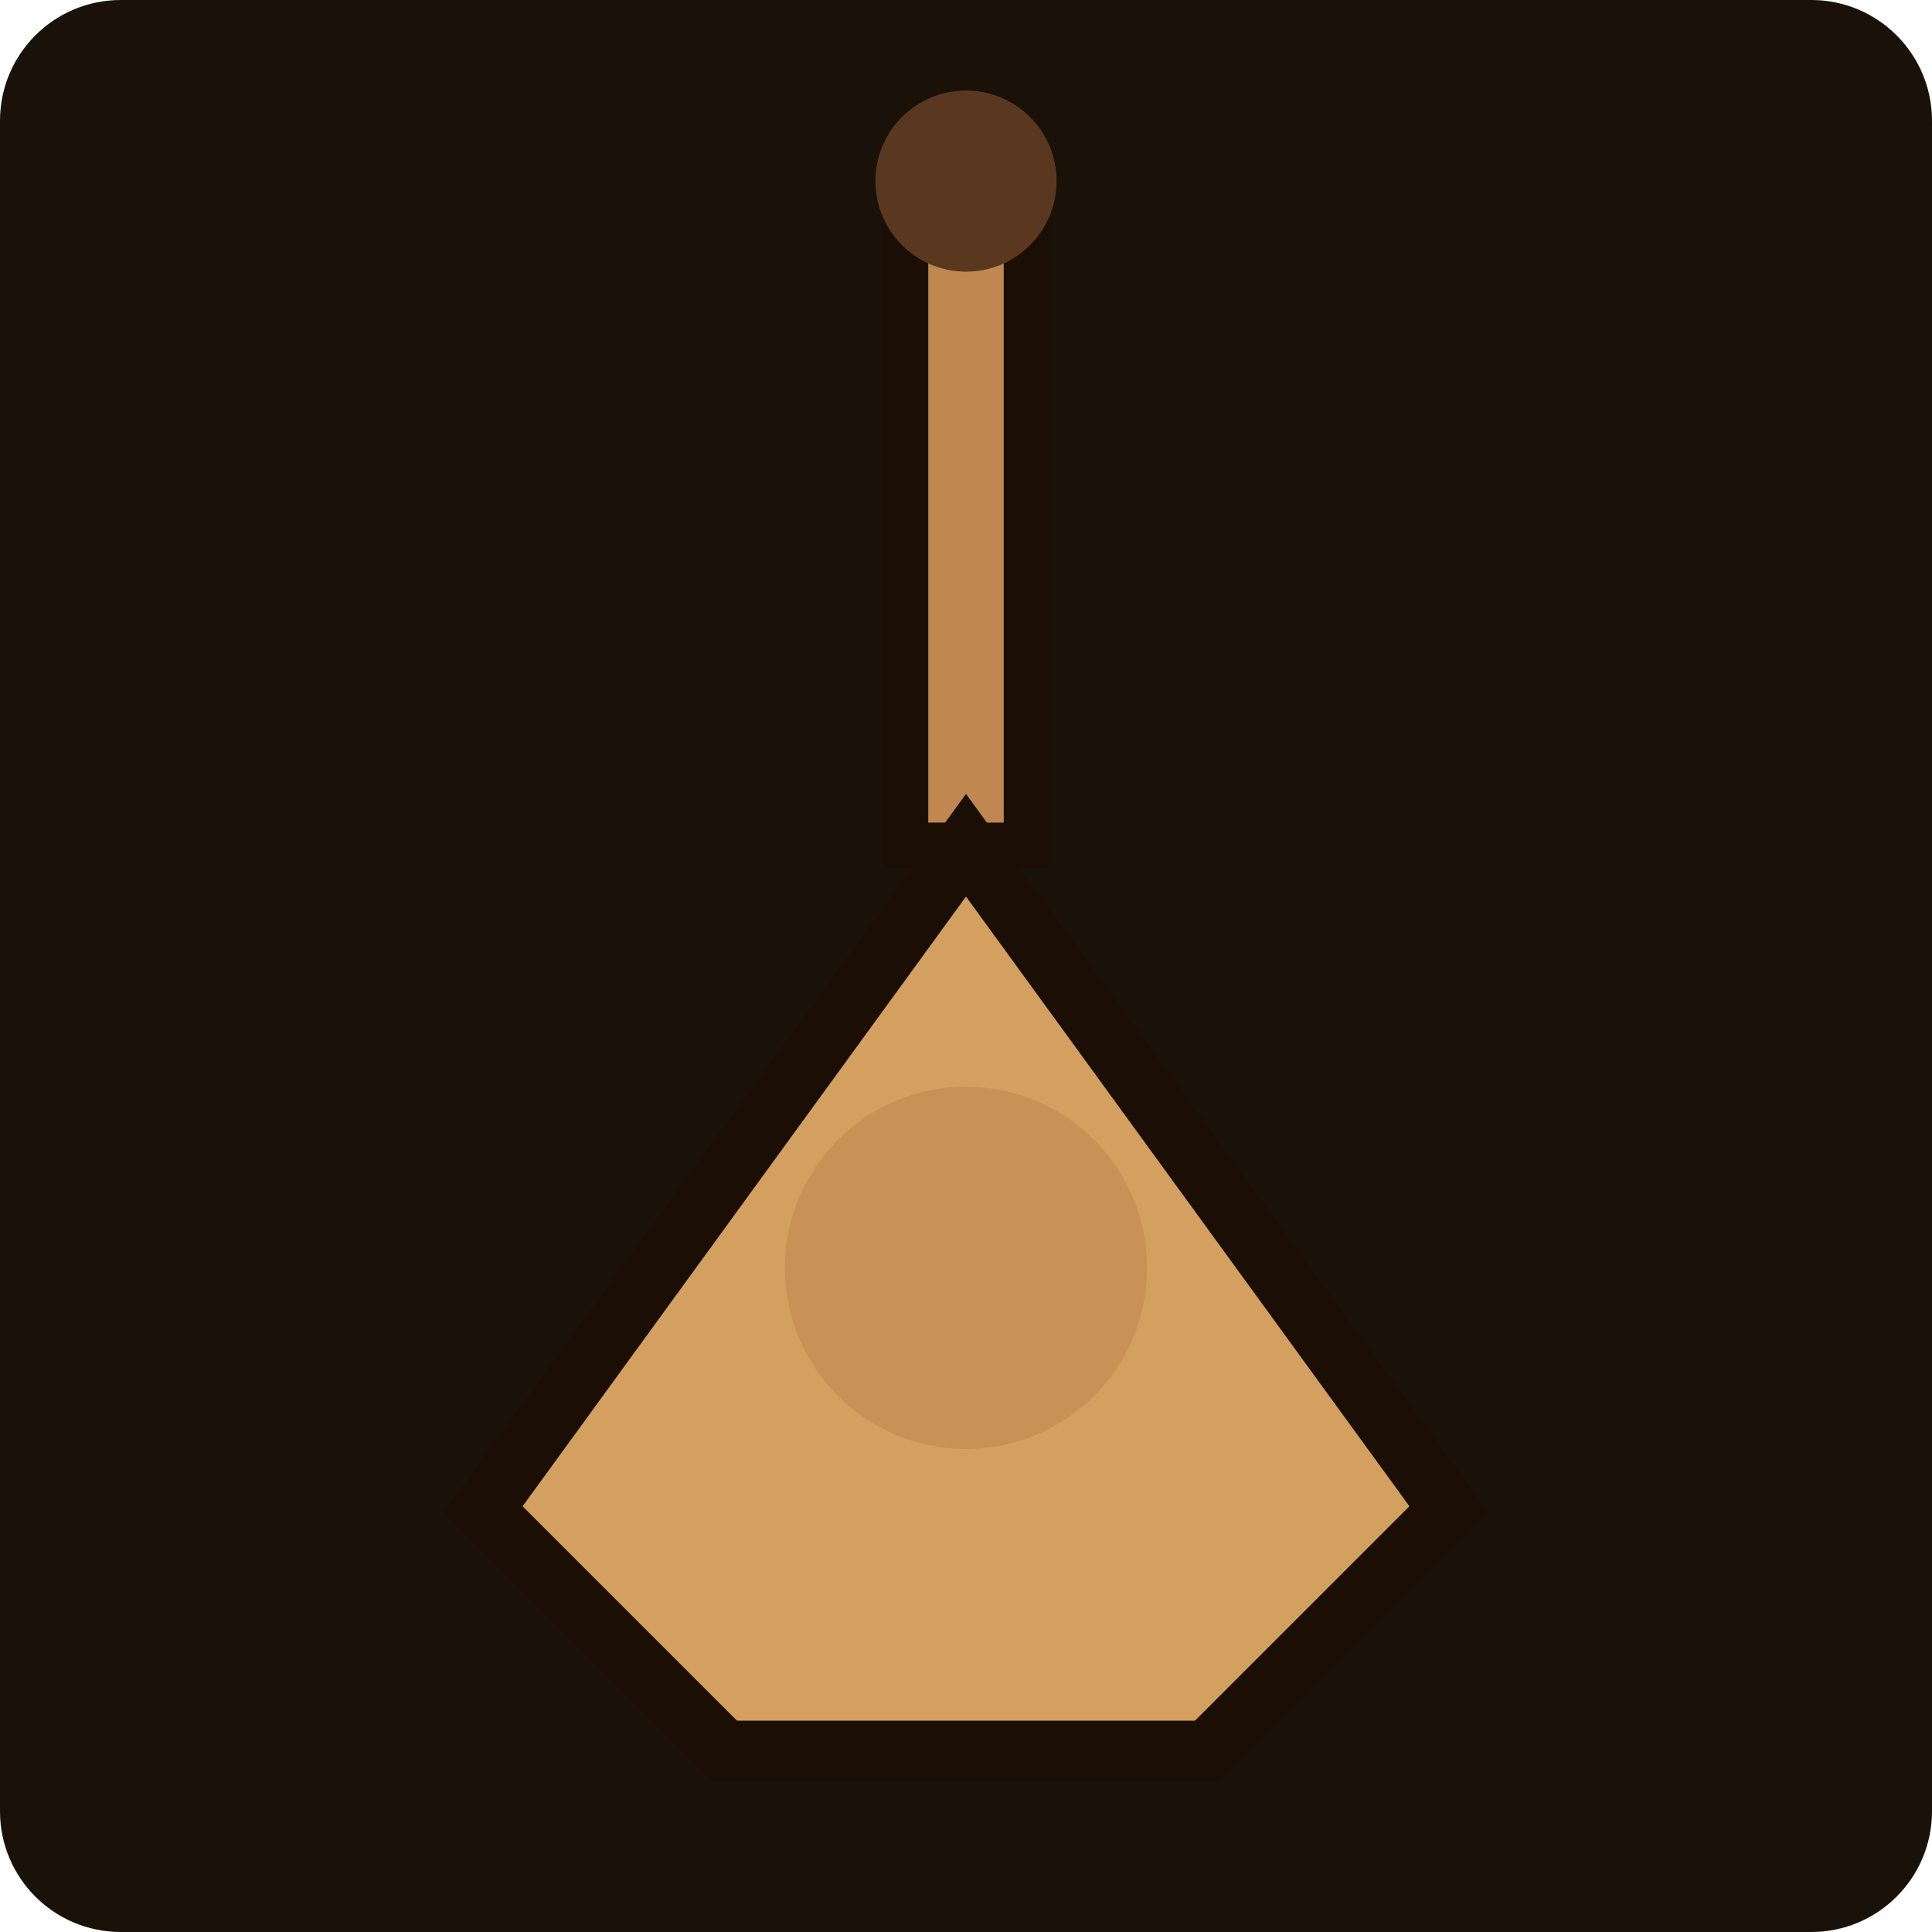
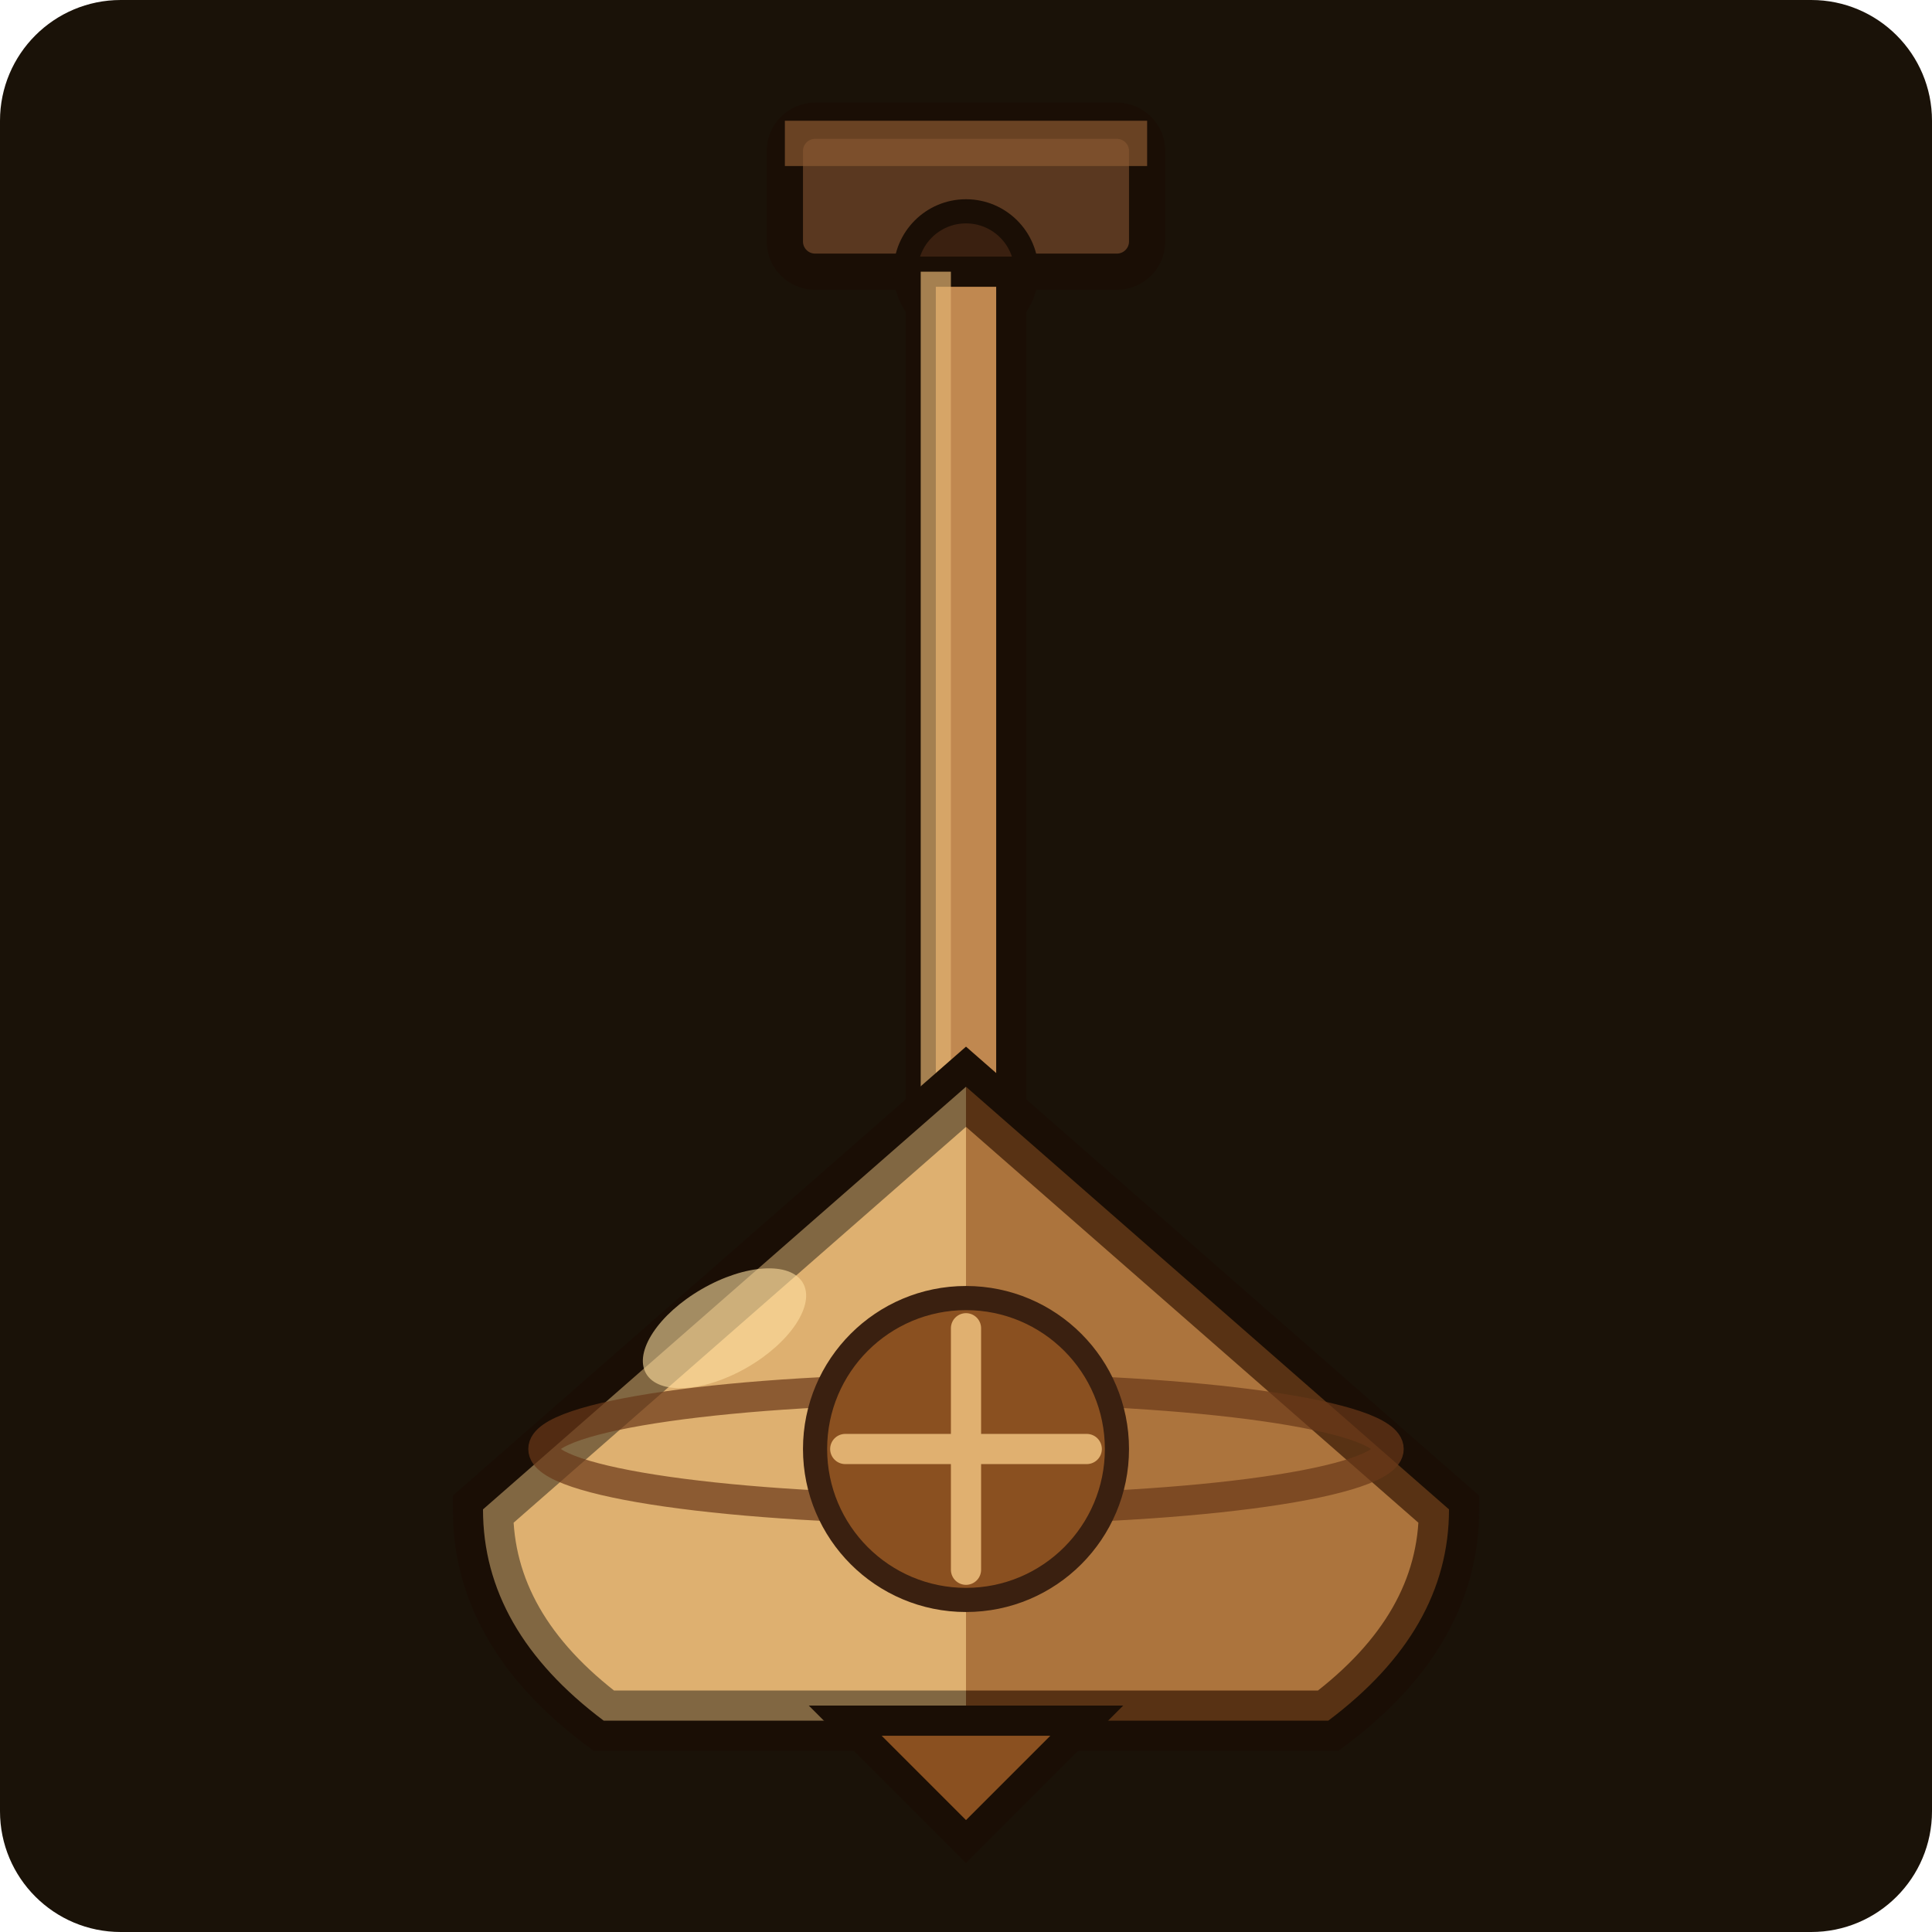
<svg xmlns="http://www.w3.org/2000/svg" viewBox="0 0 64 64" width="64" height="64">
  <rect width="64" height="64" fill="#1a1208" rx="4" />
-   <rect x="30" y="6" width="4" height="22" fill="#c08850" stroke="#1a0e05" stroke-width="1.5" />
-   <circle cx="32" cy="6" r="3" fill="#5a3820" />
-   <path d="M32 28 L48 50 L40 58 L24 58 L16 50 Z" fill="#d4a060" stroke="#1a0e05" stroke-width="2" />
-   <circle cx="32" cy="42" r="6" fill="#c08850" opacity="0.6" />
+   <g>
+     <rect x="26" y="4" width="12" height="5" fill="#5a3820" stroke="#1a0e05" stroke-width="1.2" rx="1" />
+     <rect x="26" y="4" width="12" height="1.5" fill="#8a5830" opacity=".7" />
+     <circle cx="32" cy="9" r="2" fill="#3a2010" stroke="#1a0e05" stroke-width=".8" />
+     <g>
+       <animateTransform attributeName="transform" type="rotate" values="-8 32 9;8 32 9;-8 32 9" dur="3s" repeatCount="indefinite" />
+       <rect x="30.5" y="9" width="3" height="28" fill="#c08850" stroke="#1a0e05" stroke-width="1" />
+       <rect x="30.5" y="9" width="1" height="28" fill="#e0b070" opacity=".7" />
+       <path d="M32 36 L48 50 Q48 54 44 57 L20 57 Q16 54 16 50 Z" fill="#d4a060" stroke="#1a0e05" stroke-width="2" />
+       <path d="M32 36 L16 50 Q16 54 20 57 L32 57 Z" fill="#e8c080" opacity=".5" />
+       <path d="M32 36 L48 50 Q48 54 44 57 L32 57 Z" fill="#8a5020" opacity=".55" />
+       <ellipse cx="32" cy="48" rx="14" ry="2" fill="none" stroke="#6a3818" stroke-width="1" opacity=".7" />
+       <circle cx="32" cy="48" r="5" fill="#8a5020" stroke="#3a2010" stroke-width=".8" />
+       <path d="M32 44 L32 52 M28 48 L36 48" stroke="#e0b070" stroke-width="1" stroke-linecap="round" />
+       <path d="M28 57 L32 61 L36 57 Z" fill="#8a5020" stroke="#1a0e05" stroke-width="1" />
+       <ellipse cx="24" cy="44" rx="3" ry="1.5" fill="#ffe0a0" opacity=".6" transform="rotate(-30 24 44)" />
+     </g>
+   </g>
</svg>
